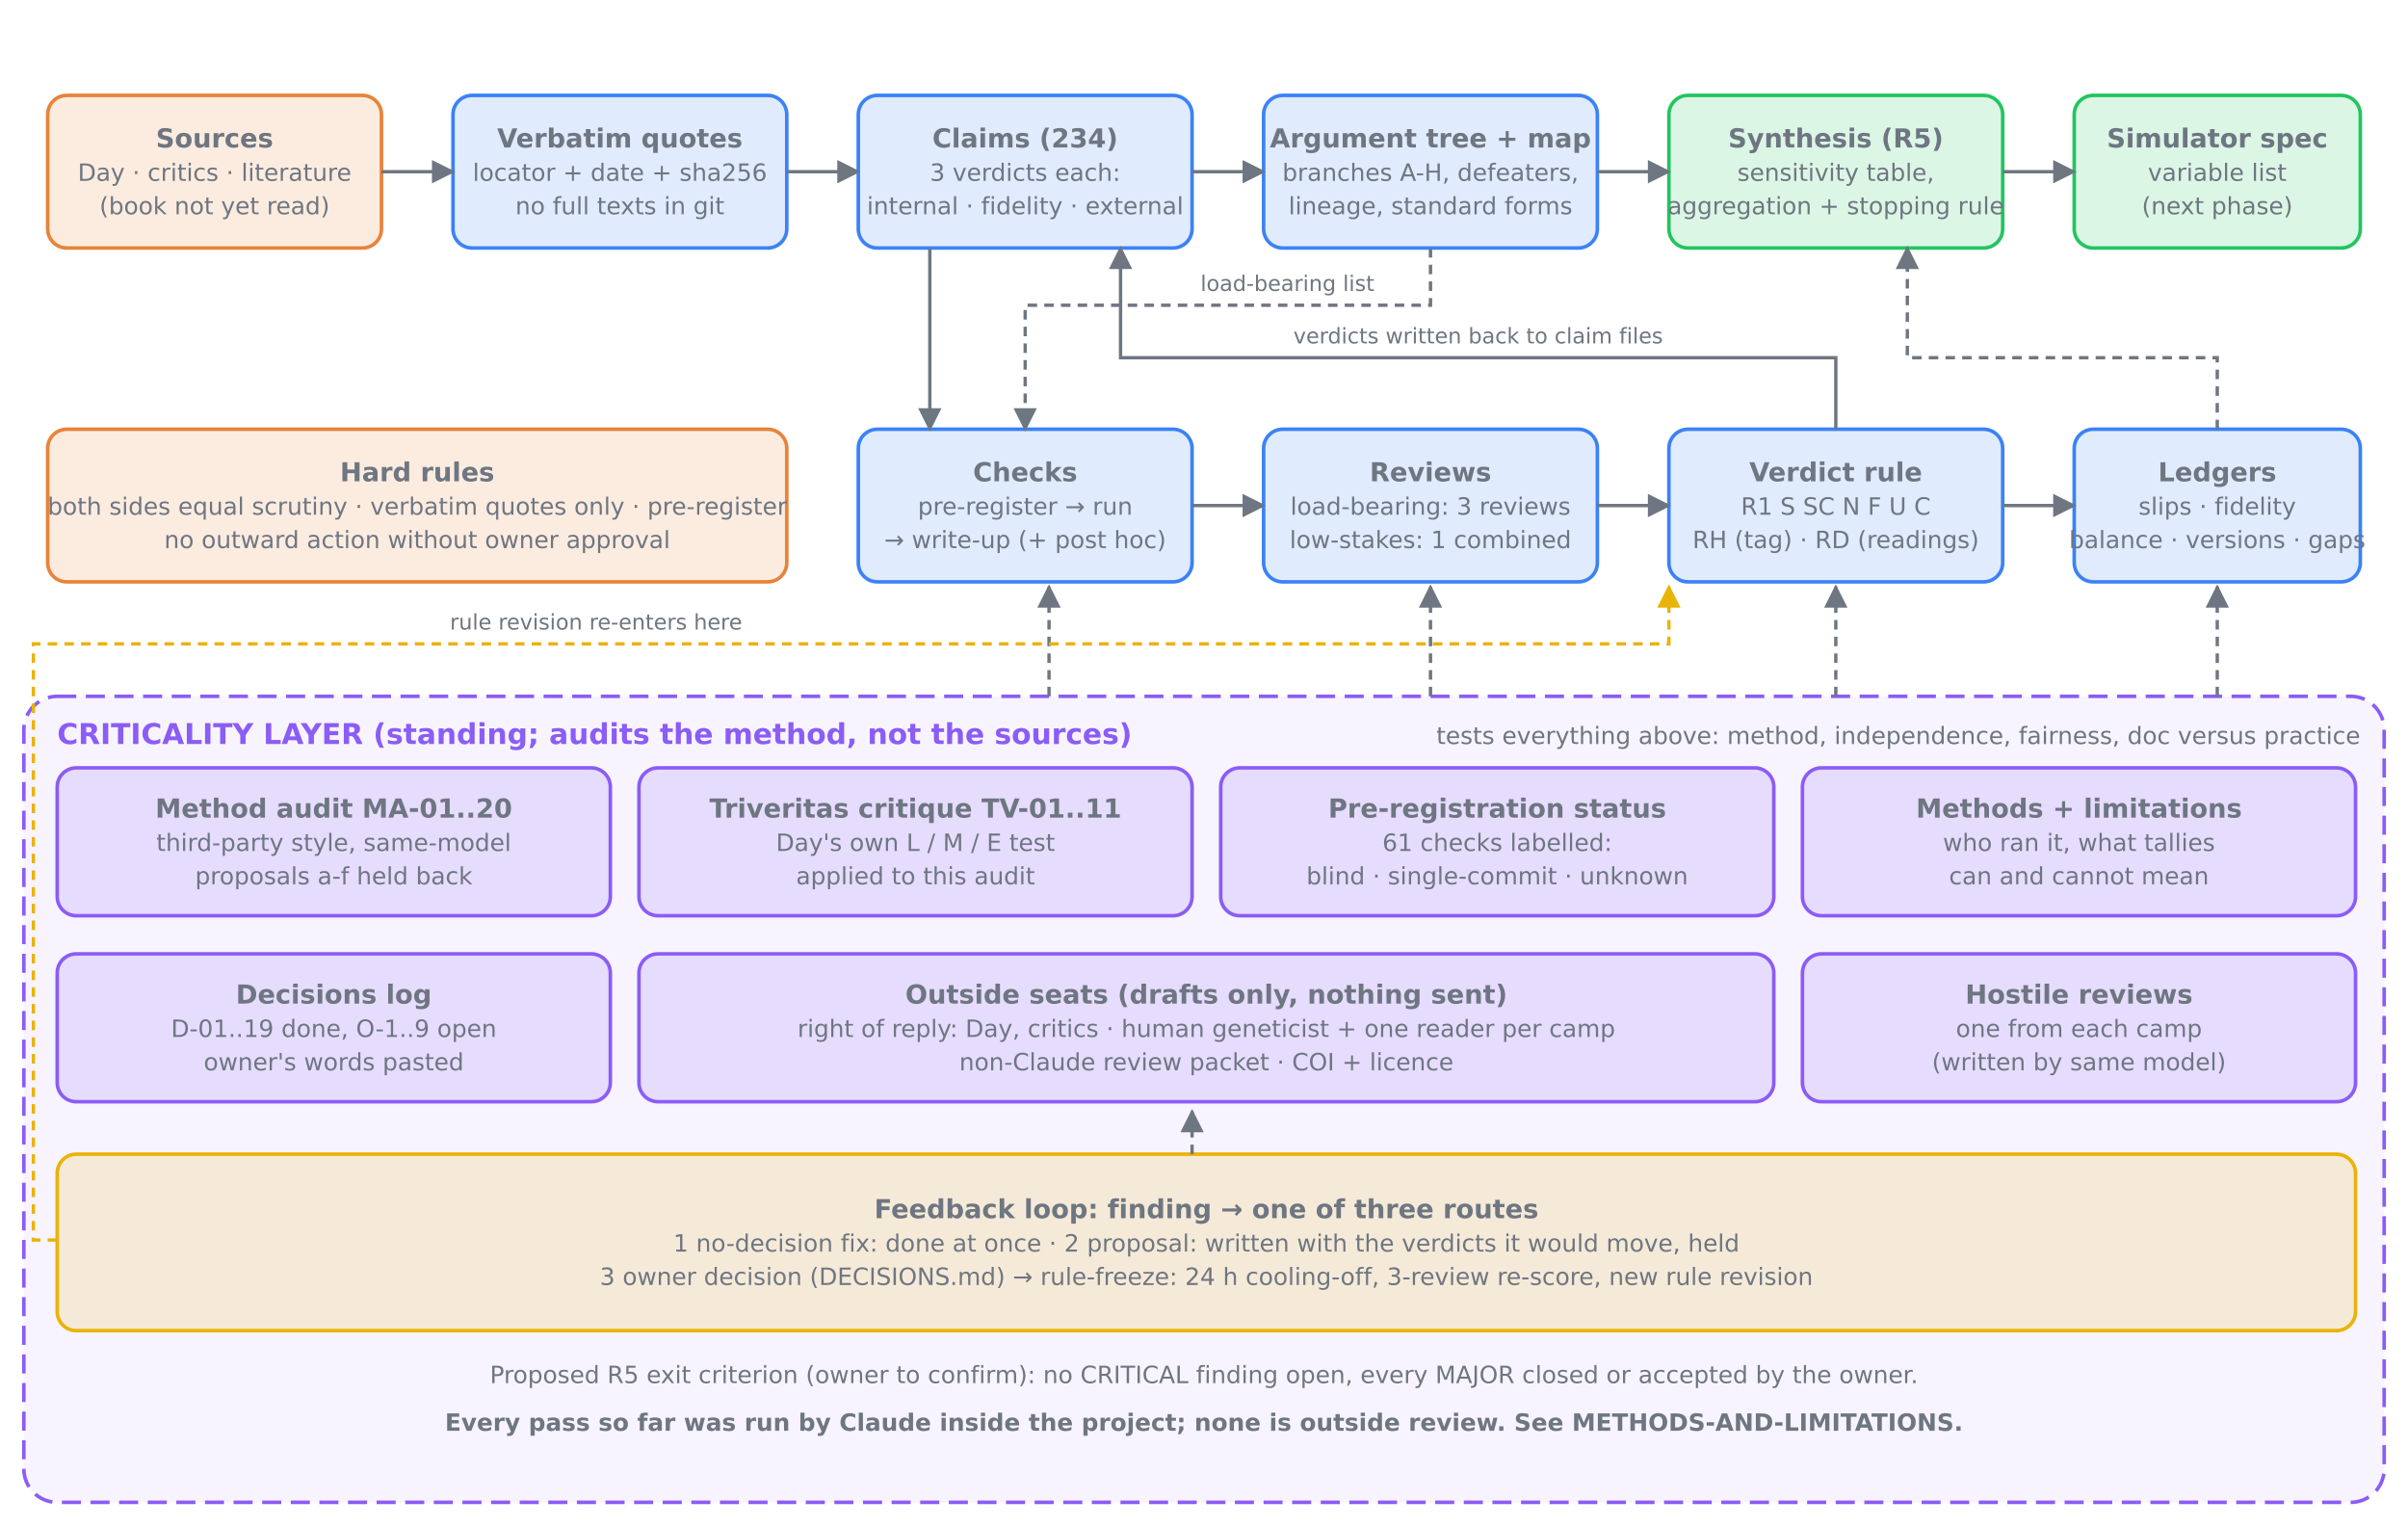
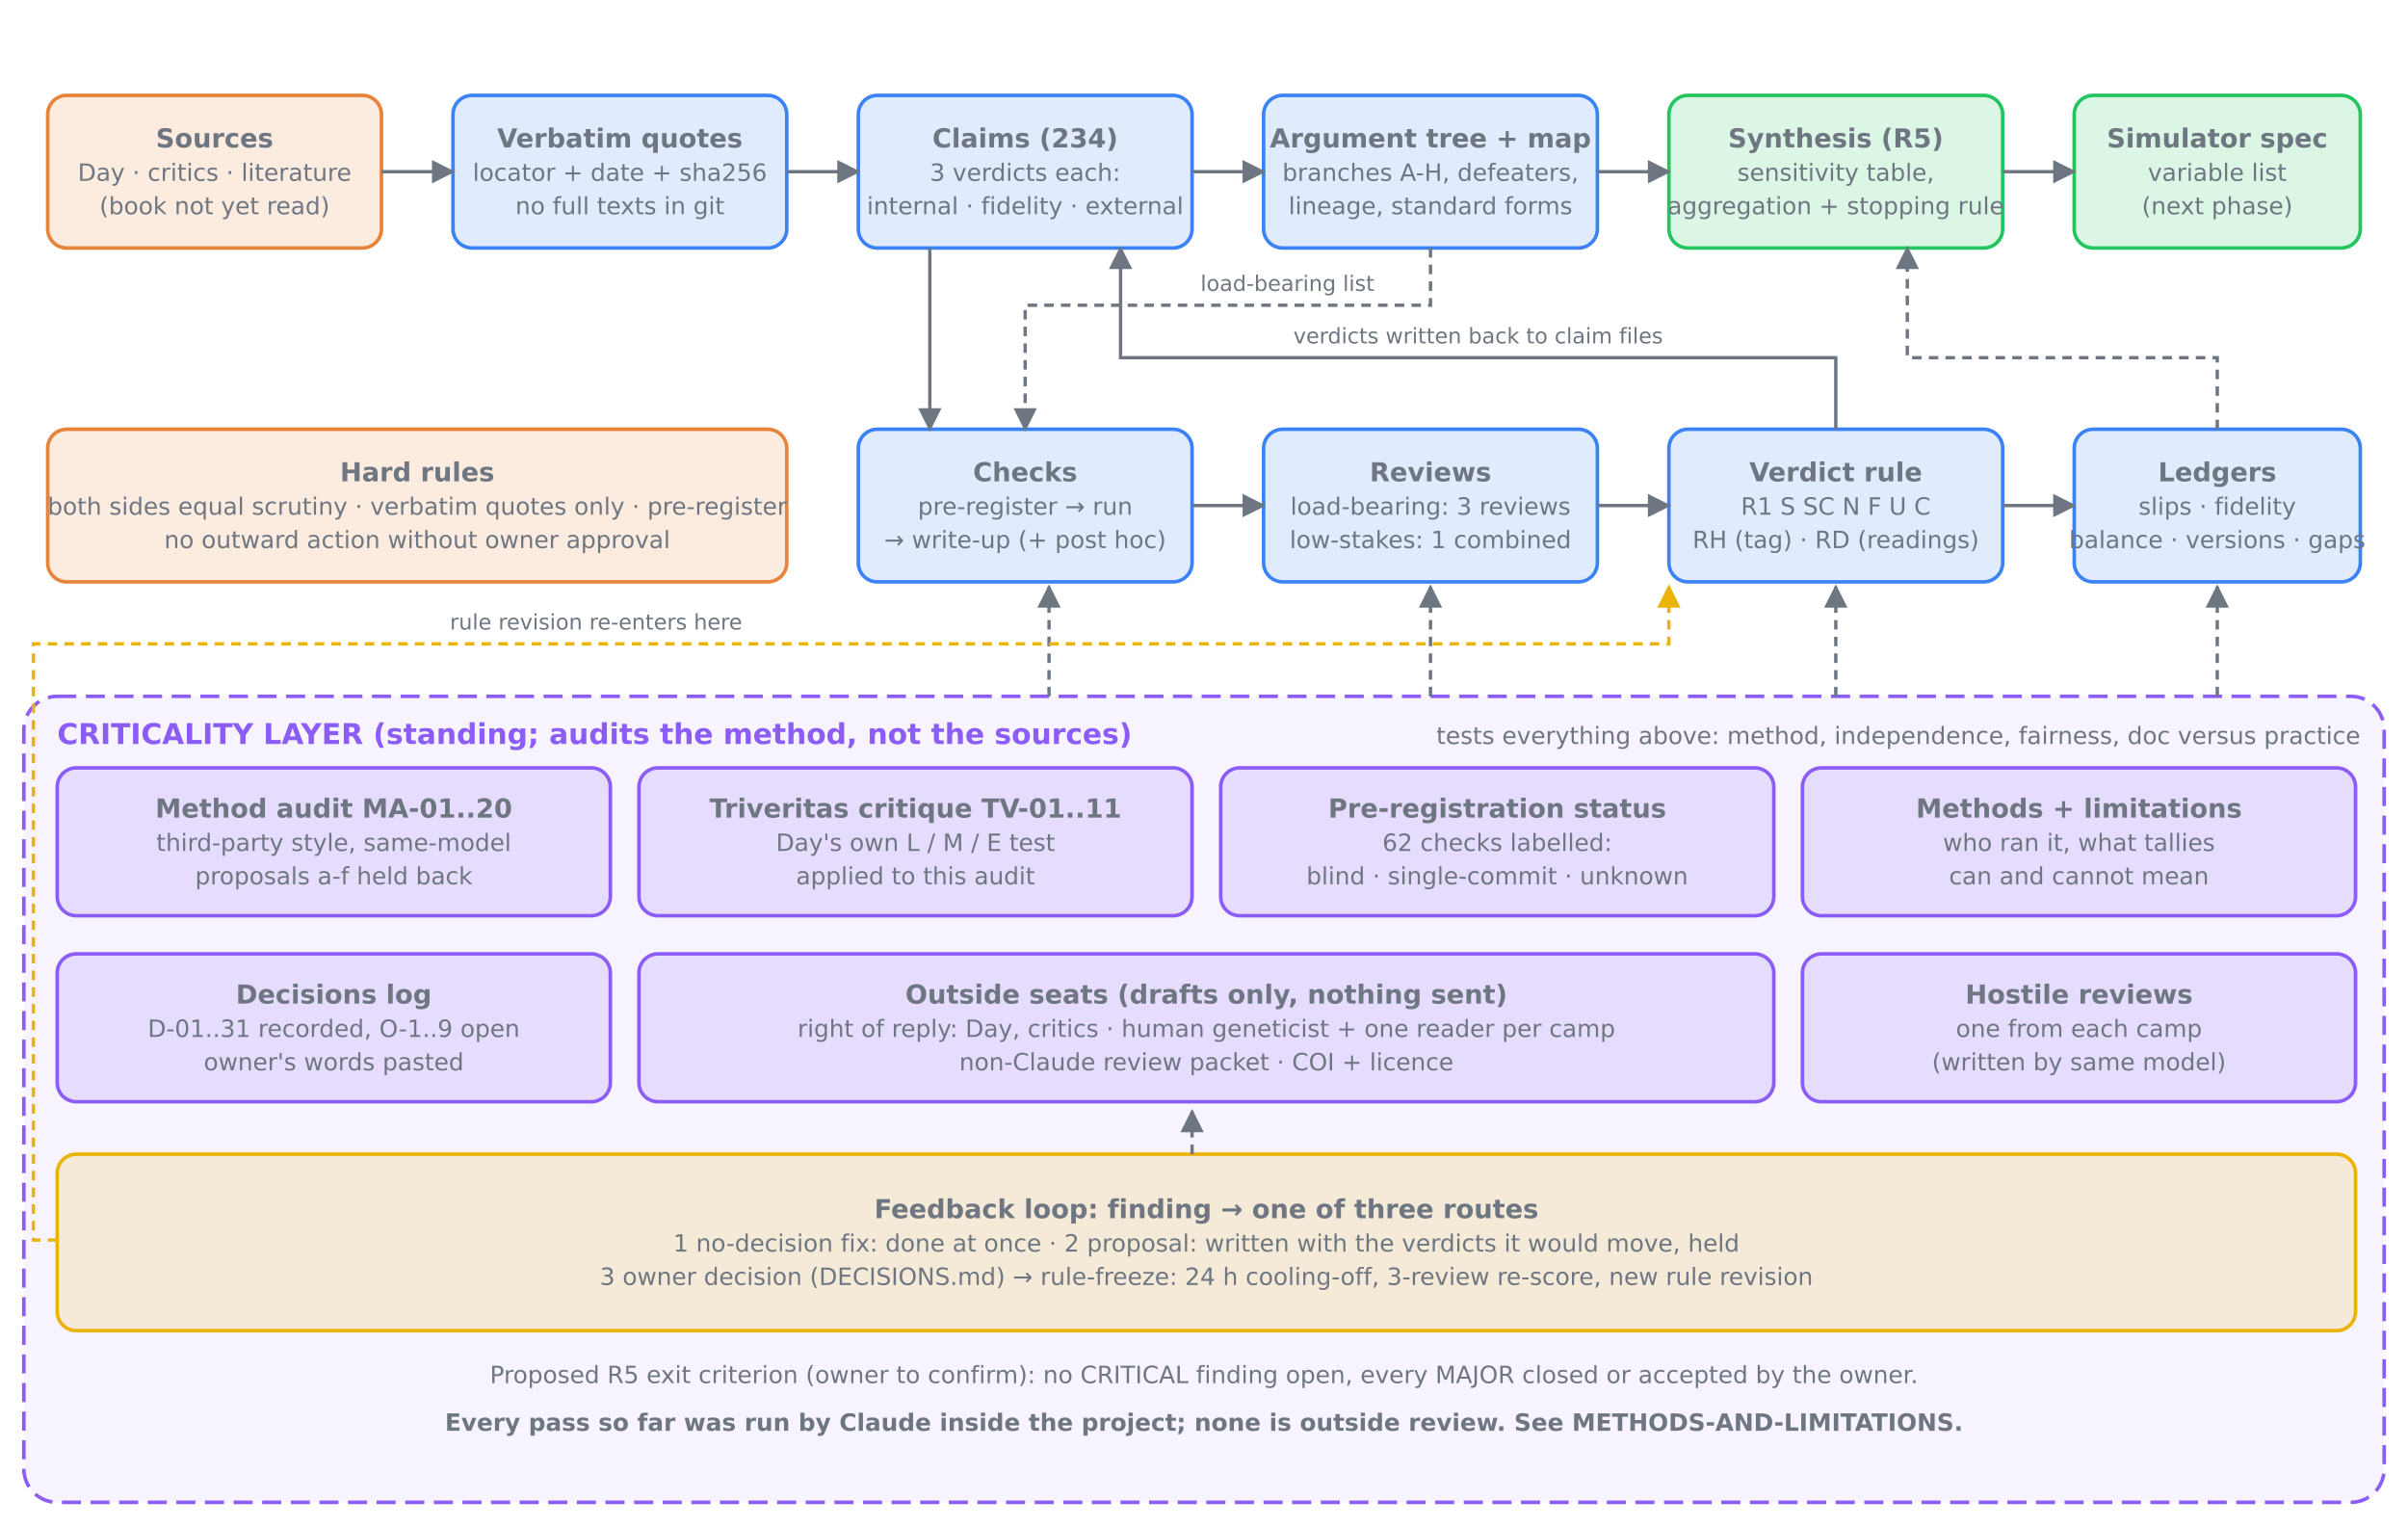
<svg xmlns="http://www.w3.org/2000/svg" viewBox="0 0 1010 640" width="1010" height="640" font-family="DejaVu Sans, Verdana, sans-serif" fill="#6e7681" role="img" aria-label="evo-sim audit systems diagram: sources to simulator spec, with the criticality layer over all of it">
  <defs>
    <marker id="ah" viewBox="0 0 10 10" refX="9" refY="5" markerWidth="7" markerHeight="7" orient="auto-start-reverse">
      <path d="M0,0 L10,5 L0,10 z" fill="#6e7681" />
    </marker>
    <marker id="ahp" viewBox="0 0 10 10" refX="9" refY="5" markerWidth="7" markerHeight="7" orient="auto-start-reverse">
      <path d="M0,0 L10,5 L0,10 z" fill="#eab308" />
    </marker>
  </defs>
  <rect x="20" y="40" width="140" height="64" rx="8" fill="#e8833a" fill-opacity="0.16" stroke="#e8833a" stroke-width="1.5" />
  <text x="90" y="61.85" text-anchor="middle" font-size="11" font-weight="700">Sources</text>
  <text x="90" y="75.85" text-anchor="middle" font-size="10">Day · critics · literature</text>
  <text x="90" y="89.85" text-anchor="middle" font-size="10">(book not yet read)</text>
  <rect x="190" y="40" width="140" height="64" rx="8" fill="#3b82f6" fill-opacity="0.16" stroke="#3b82f6" stroke-width="1.5" />
  <text x="260" y="61.85" text-anchor="middle" font-size="11" font-weight="700">Verbatim quotes</text>
  <text x="260" y="75.85" text-anchor="middle" font-size="10">locator + date + sha256</text>
  <text x="260" y="89.85" text-anchor="middle" font-size="10">no full texts in git</text>
  <rect x="360" y="40" width="140" height="64" rx="8" fill="#3b82f6" fill-opacity="0.16" stroke="#3b82f6" stroke-width="1.5" />
  <text x="430" y="61.85" text-anchor="middle" font-size="11" font-weight="700">Claims (234)</text>
  <text x="430" y="75.85" text-anchor="middle" font-size="10">3 verdicts each:</text>
  <text x="430" y="89.85" text-anchor="middle" font-size="10">internal · fidelity · external</text>
  <rect x="530" y="40" width="140" height="64" rx="8" fill="#3b82f6" fill-opacity="0.16" stroke="#3b82f6" stroke-width="1.5" />
  <text x="600" y="61.85" text-anchor="middle" font-size="11" font-weight="700">Argument tree + map</text>
  <text x="600" y="75.85" text-anchor="middle" font-size="10">branches A-H, defeaters,</text>
  <text x="600" y="89.85" text-anchor="middle" font-size="10">lineage, standard forms</text>
  <rect x="700" y="40" width="140" height="64" rx="8" fill="#22c55e" fill-opacity="0.16" stroke="#22c55e" stroke-width="1.5" />
  <text x="770" y="61.85" text-anchor="middle" font-size="11" font-weight="700">Synthesis (R5)</text>
  <text x="770" y="75.85" text-anchor="middle" font-size="10">sensitivity table,</text>
  <text x="770" y="89.85" text-anchor="middle" font-size="10">aggregation + stopping rule</text>
  <rect x="870" y="40" width="120" height="64" rx="8" fill="#22c55e" fill-opacity="0.16" stroke="#22c55e" stroke-width="1.5" />
  <text x="930" y="61.85" text-anchor="middle" font-size="11" font-weight="700">Simulator spec</text>
  <text x="930" y="75.85" text-anchor="middle" font-size="10">variable list</text>
  <text x="930" y="89.85" text-anchor="middle" font-size="10">(next phase)</text>
  <path d="M160,72 L190,72" fill="none" stroke="#6e7681" stroke-width="1.4" marker-end="url(#ah)" />
  <path d="M330,72 L360,72" fill="none" stroke="#6e7681" stroke-width="1.4" marker-end="url(#ah)" />
  <path d="M500,72 L530,72" fill="none" stroke="#6e7681" stroke-width="1.4" marker-end="url(#ah)" />
  <path d="M670,72 L700,72" fill="none" stroke="#6e7681" stroke-width="1.4" marker-end="url(#ah)" />
  <path d="M840,72 L870,72" fill="none" stroke="#6e7681" stroke-width="1.4" marker-end="url(#ah)" />
  <rect x="20" y="180" width="310" height="64" rx="8" fill="#e8833a" fill-opacity="0.16" stroke="#e8833a" stroke-width="1.5" />
  <text x="175" y="201.85" text-anchor="middle" font-size="11" font-weight="700">Hard rules</text>
  <text x="175" y="215.85" text-anchor="middle" font-size="10">both sides equal scrutiny · verbatim quotes only · pre-register</text>
  <text x="175" y="229.85" text-anchor="middle" font-size="10">no outward action without owner approval</text>
  <rect x="360" y="180" width="140" height="64" rx="8" fill="#3b82f6" fill-opacity="0.16" stroke="#3b82f6" stroke-width="1.5" />
  <text x="430" y="201.85" text-anchor="middle" font-size="11" font-weight="700">Checks</text>
  <text x="430" y="215.85" text-anchor="middle" font-size="10">pre-register → run</text>
  <text x="430" y="229.85" text-anchor="middle" font-size="10">→ write-up (+ post hoc)</text>
  <rect x="530" y="180" width="140" height="64" rx="8" fill="#3b82f6" fill-opacity="0.16" stroke="#3b82f6" stroke-width="1.5" />
  <text x="600" y="201.85" text-anchor="middle" font-size="11" font-weight="700">Reviews</text>
  <text x="600" y="215.85" text-anchor="middle" font-size="10">load-bearing: 3 reviews</text>
  <text x="600" y="229.85" text-anchor="middle" font-size="10">low-stakes: 1 combined</text>
  <rect x="700" y="180" width="140" height="64" rx="8" fill="#3b82f6" fill-opacity="0.16" stroke="#3b82f6" stroke-width="1.5" />
  <text x="770" y="201.85" text-anchor="middle" font-size="11" font-weight="700">Verdict rule</text>
  <text x="770" y="215.85" text-anchor="middle" font-size="10">R1 S SC N F U C</text>
  <text x="770" y="229.85" text-anchor="middle" font-size="10">RH (tag) · RD (readings)</text>
  <rect x="870" y="180" width="120" height="64" rx="8" fill="#3b82f6" fill-opacity="0.16" stroke="#3b82f6" stroke-width="1.5" />
  <text x="930" y="201.85" text-anchor="middle" font-size="11" font-weight="700">Ledgers</text>
  <text x="930" y="215.85" text-anchor="middle" font-size="10">slips · fidelity</text>
  <text x="930" y="229.85" text-anchor="middle" font-size="10">balance · versions · gaps</text>
  <path d="M390,104 L390,180" fill="none" stroke="#6e7681" stroke-width="1.4" marker-end="url(#ah)" />
  <path d="M500,212 L530,212" fill="none" stroke="#6e7681" stroke-width="1.4" marker-end="url(#ah)" />
  <path d="M670,212 L700,212" fill="none" stroke="#6e7681" stroke-width="1.4" marker-end="url(#ah)" />
  <path d="M840,212 L870,212" fill="none" stroke="#6e7681" stroke-width="1.4" marker-end="url(#ah)" />
  <path d="M770,180 L770,150 L470,150 L470,104" fill="none" stroke="#6e7681" stroke-width="1.4" marker-end="url(#ah)" />
  <text x="620" y="144" text-anchor="middle" font-size="9">verdicts written back to claim files</text>
  <path d="M930,180 L930,150 L800,150 L800,104" fill="none" stroke="#6e7681" stroke-width="1.4" stroke-dasharray="4 3" marker-end="url(#ah)" />
  <path d="M600,104 L600,128 L430,128 L430,180" fill="none" stroke="#6e7681" stroke-width="1.4" stroke-dasharray="4 3" marker-end="url(#ah)" />
  <text x="540" y="122" text-anchor="middle" font-size="9">load-bearing list</text>
  <rect x="10" y="292" width="990" height="338" rx="14" fill="#8b5cf6" fill-opacity="0.07" stroke="#8b5cf6" stroke-width="1.5" stroke-dasharray="8 4" />
  <text x="24" y="312" text-anchor="start" font-size="12" font-weight="700" fill="#8b5cf6">CRITICALITY LAYER (standing; audits the method, not the sources)</text>
  <path d="M440,292 L440,246" fill="none" stroke="#6e7681" stroke-width="1.4" stroke-dasharray="4 3" marker-end="url(#ah)" />
  <path d="M600,292 L600,246" fill="none" stroke="#6e7681" stroke-width="1.4" stroke-dasharray="4 3" marker-end="url(#ah)" />
  <path d="M770,292 L770,246" fill="none" stroke="#6e7681" stroke-width="1.4" stroke-dasharray="4 3" marker-end="url(#ah)" />
  <path d="M930,292 L930,246" fill="none" stroke="#6e7681" stroke-width="1.4" stroke-dasharray="4 3" marker-end="url(#ah)" />
  <text x="990" y="312" text-anchor="end" font-size="10">tests everything above: method, independence, fairness, doc versus practice</text>
  <rect x="24" y="322" width="232" height="62" rx="8" fill="#8b5cf6" fill-opacity="0.16" stroke="#8b5cf6" stroke-width="1.5" />
  <text x="140" y="342.85" text-anchor="middle" font-size="11" font-weight="700">Method audit MA-01..20</text>
  <text x="140" y="356.85" text-anchor="middle" font-size="10">third-party style, same-model</text>
  <text x="140" y="370.85" text-anchor="middle" font-size="10">proposals a-f held back</text>
  <rect x="268" y="322" width="232" height="62" rx="8" fill="#8b5cf6" fill-opacity="0.16" stroke="#8b5cf6" stroke-width="1.5" />
  <text x="384" y="342.85" text-anchor="middle" font-size="11" font-weight="700">Triveritas critique TV-01..11</text>
  <text x="384" y="356.85" text-anchor="middle" font-size="10">Day's own L / M / E test</text>
  <text x="384" y="370.85" text-anchor="middle" font-size="10">applied to this audit</text>
  <rect x="512" y="322" width="232" height="62" rx="8" fill="#8b5cf6" fill-opacity="0.16" stroke="#8b5cf6" stroke-width="1.5" />
  <text x="628" y="342.85" text-anchor="middle" font-size="11" font-weight="700">Pre-registration status</text>
-   <text x="628" y="356.85" text-anchor="middle" font-size="10">61 checks labelled:</text>
+   <text x="628" y="356.85" text-anchor="middle" font-size="10">62 checks labelled:</text>
  <text x="628" y="370.85" text-anchor="middle" font-size="10">blind · single-commit · unknown</text>
  <rect x="756" y="322" width="232" height="62" rx="8" fill="#8b5cf6" fill-opacity="0.16" stroke="#8b5cf6" stroke-width="1.5" />
  <text x="872" y="342.85" text-anchor="middle" font-size="11" font-weight="700">Methods + limitations</text>
  <text x="872" y="356.85" text-anchor="middle" font-size="10">who ran it, what tallies</text>
  <text x="872" y="370.85" text-anchor="middle" font-size="10">can and cannot mean</text>
  <rect x="24" y="400" width="232" height="62" rx="8" fill="#8b5cf6" fill-opacity="0.16" stroke="#8b5cf6" stroke-width="1.5" />
  <text x="140" y="420.85" text-anchor="middle" font-size="11" font-weight="700">Decisions log</text>
-   <text x="140" y="434.85" text-anchor="middle" font-size="10">D-01..19 done, O-1..9 open</text>
+   <text x="140" y="434.85" text-anchor="middle" font-size="10">D-01..31 recorded, O-1..9 open</text>
  <text x="140" y="448.85" text-anchor="middle" font-size="10">owner's words pasted</text>
  <rect x="268" y="400" width="476" height="62" rx="8" fill="#8b5cf6" fill-opacity="0.16" stroke="#8b5cf6" stroke-width="1.5" />
  <text x="506" y="420.85" text-anchor="middle" font-size="11" font-weight="700">Outside seats (drafts only, nothing sent)</text>
  <text x="506" y="434.85" text-anchor="middle" font-size="10">right of reply: Day, critics · human geneticist + one reader per camp</text>
  <text x="506" y="448.85" text-anchor="middle" font-size="10">non-Claude review packet · COI + licence</text>
  <rect x="756" y="400" width="232" height="62" rx="8" fill="#8b5cf6" fill-opacity="0.16" stroke="#8b5cf6" stroke-width="1.5" />
  <text x="872" y="420.85" text-anchor="middle" font-size="11" font-weight="700">Hostile reviews</text>
  <text x="872" y="434.85" text-anchor="middle" font-size="10">one from each camp</text>
  <text x="872" y="448.85" text-anchor="middle" font-size="10">(written by same model)</text>
  <rect x="24" y="484" width="964" height="74" rx="8" fill="#eab308" fill-opacity="0.16" stroke="#eab308" stroke-width="1.5" />
  <text x="506" y="510.85" text-anchor="middle" font-size="11" font-weight="700">Feedback loop: finding → one of three routes</text>
  <text x="506" y="524.85" text-anchor="middle" font-size="10">1 no-decision fix: done at once · 2 proposal: written with the verdicts it would move, held</text>
  <text x="506" y="538.85" text-anchor="middle" font-size="10">3 owner decision (DECISIONS.md) → rule-freeze: 24 h cooling-off, 3-review re-score, new rule revision</text>
  <path d="M500,484 L500,466" fill="none" stroke="#6e7681" stroke-width="1.4" stroke-dasharray="4 3" marker-end="url(#ah)" />
  <path d="M24,520 L14,520 L14,270 L700,270 L700,246" fill="none" stroke="#eab308" stroke-width="1.4" stroke-dasharray="4 3" marker-end="url(#ahp)" />
  <text x="250" y="264" text-anchor="middle" font-size="9">rule revision re-enters here</text>
  <text x="505" y="580" text-anchor="middle" font-size="10">Proposed R5 exit criterion (owner to confirm): no CRITICAL finding open, every MAJOR closed or accepted by the owner.</text>
  <text x="505" y="600" text-anchor="middle" font-size="10" font-weight="700">Every pass so far was run by Claude inside the project; none is outside review. See METHODS-AND-LIMITATIONS.</text>
</svg>
